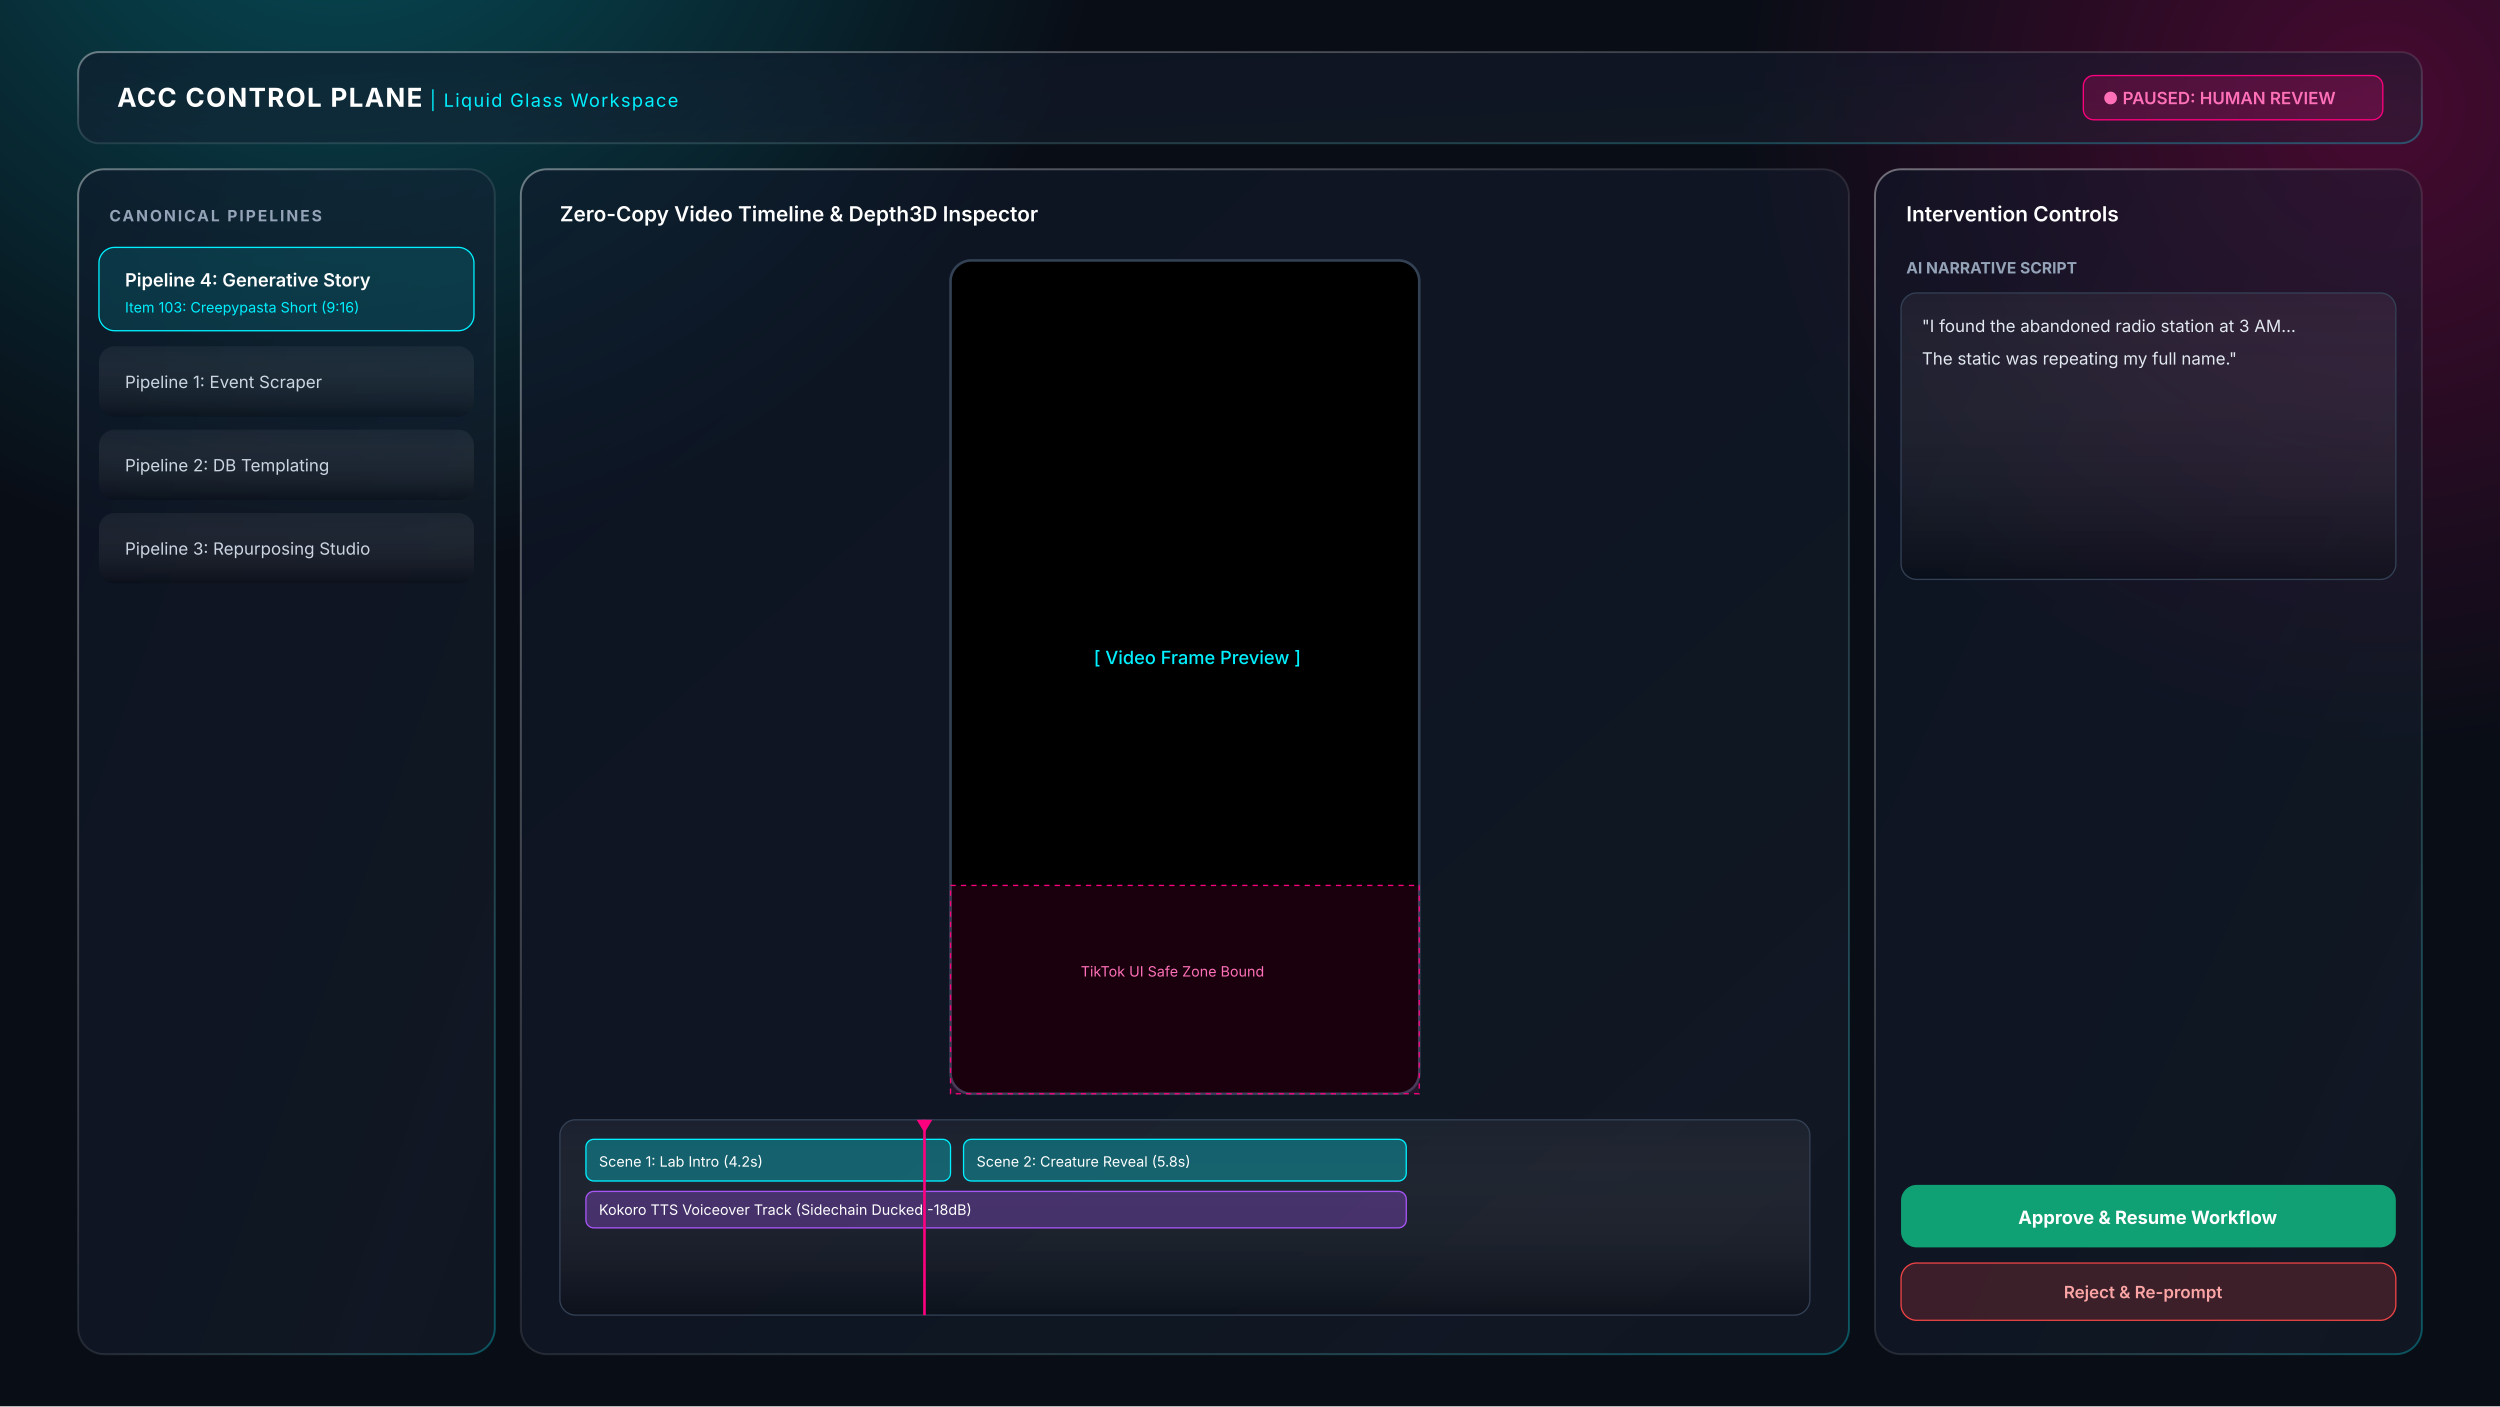
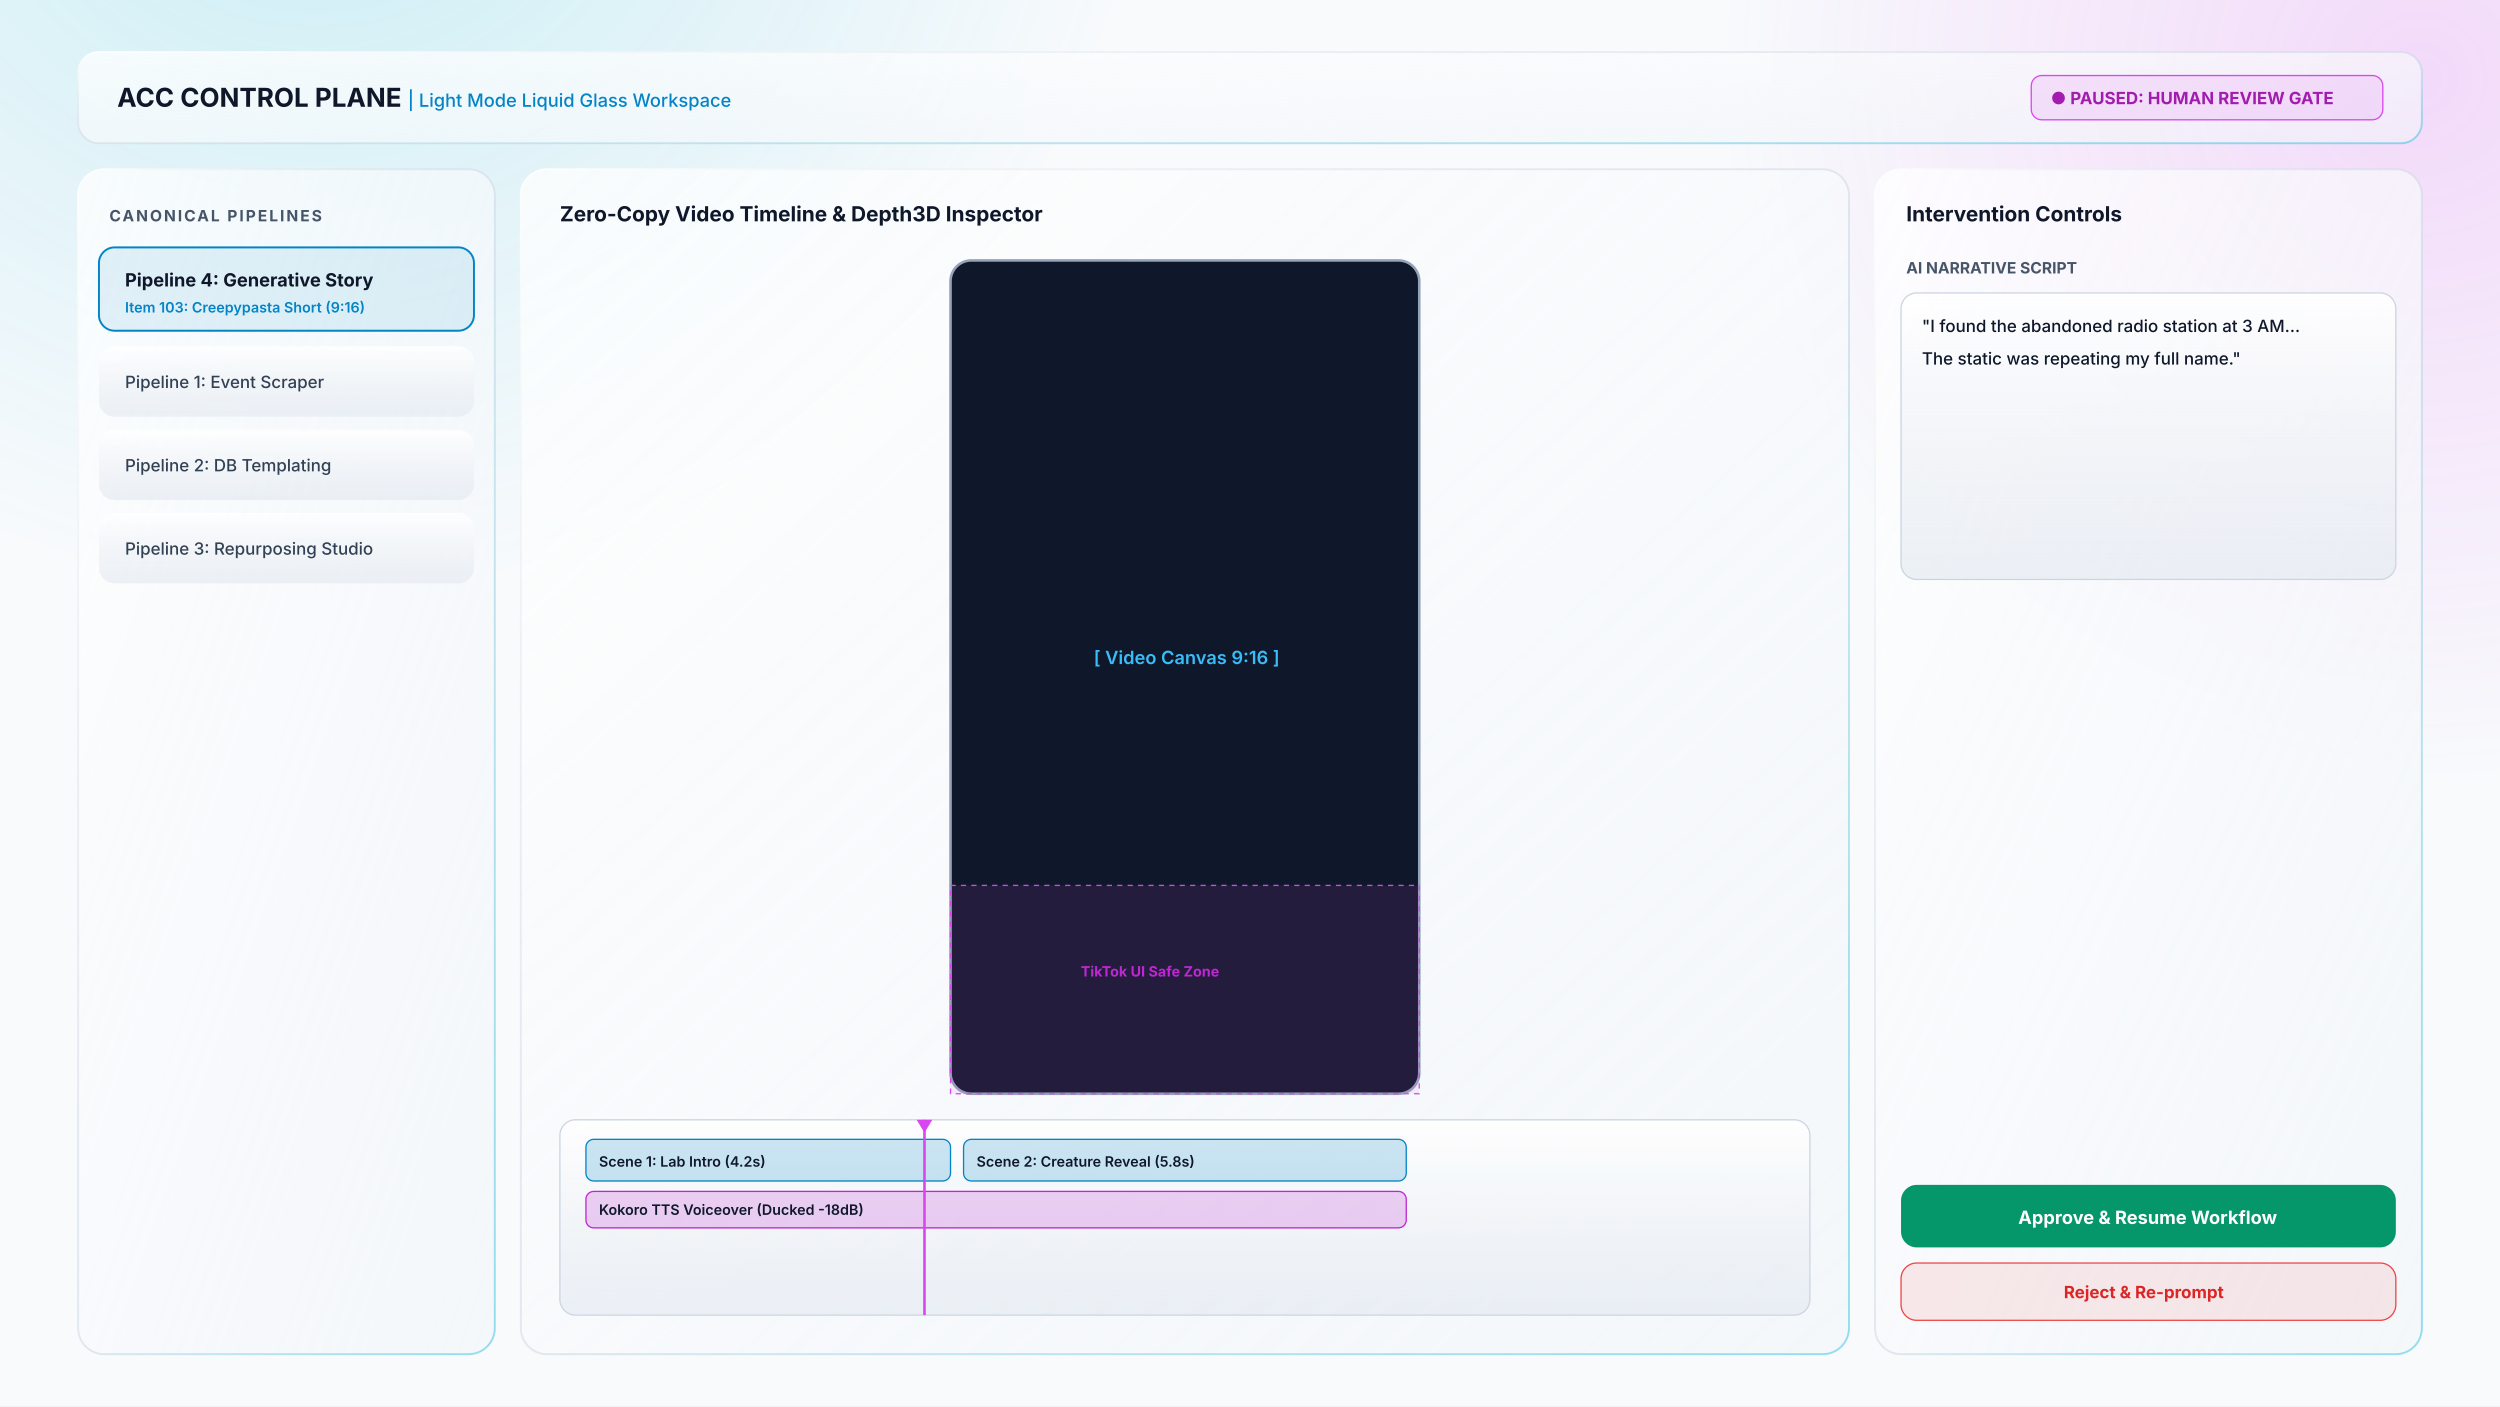
- <svg xmlns="http://www.w3.org/2000/svg" viewBox="0 0 1920 1080" width="100%" height="100%" style="background:#090d16; font-family: system-ui, -apple-system, sans-serif;">
+ <svg xmlns="http://www.w3.org/2000/svg" viewBox="0 0 1920 1080" width="100%" height="100%" style="background:#f8fafc; font-family: system-ui, -apple-system, sans-serif;">
  <defs>
-     <radialGradient id="cyanGlow" cx="30%" cy="20%" r="50%">
-       <stop offset="0%" stop-color="#00f0ff" stop-opacity="0.3" />
-       <stop offset="100%" stop-color="#00f0ff" stop-opacity="0" />
+     <radialGradient id="cyanGlowLight" cx="30%" cy="20%" r="50%">
+       <stop offset="0%" stop-color="#00b4d8" stop-opacity="0.2" />
+       <stop offset="100%" stop-color="#00b4d8" stop-opacity="0" />
    </radialGradient>
-     <radialGradient id="magentaGlow" cx="80%" cy="30%" r="45%">
-       <stop offset="0%" stop-color="#ff007f" stop-opacity="0.25" />
-       <stop offset="100%" stop-color="#ff007f" stop-opacity="0" />
+     <radialGradient id="magentaGlowLight" cx="80%" cy="30%" r="45%">
+       <stop offset="0%" stop-color="#d946ef" stop-opacity="0.18" />
+       <stop offset="100%" stop-color="#d946ef" stop-opacity="0" />
    </radialGradient>
-     <linearGradient id="specularBorder" x1="0%" y1="0%" x2="100%" y2="100%">
-       <stop offset="0%" stop-color="#ffffff" stop-opacity="0.4" />
-       <stop offset="50%" stop-color="#ffffff" stop-opacity="0.1" />
-       <stop offset="100%" stop-color="#00f0ff" stop-opacity="0.3" />
+     <linearGradient id="specularBorderLight" x1="0%" y1="0%" x2="100%" y2="100%">
+       <stop offset="0%" stop-color="#ffffff" stop-opacity="0.9" />
+       <stop offset="50%" stop-color="#cbd5e1" stop-opacity="0.5" />
+       <stop offset="100%" stop-color="#00b4d8" stop-opacity="0.4" />
    </linearGradient>
-     <linearGradient id="glassFill" x1="0%" y1="0%" x2="100%" y2="100%">
-       <stop offset="0%" stop-color="#0f172a" stop-opacity="0.55" />
-       <stop offset="100%" stop-color="#1e293b" stop-opacity="0.35" />
+     <linearGradient id="glassFillLight" x1="0%" y1="0%" x2="100%" y2="100%">
+       <stop offset="0%" stop-color="#ffffff" stop-opacity="0.75" />
+       <stop offset="100%" stop-color="#f1f5f9" stop-opacity="0.55" />
    </linearGradient>
-     <linearGradient id="innerGlass" x1="0%" y1="0%" x2="0%" y2="100%">
-       <stop offset="0%" stop-color="#ffffff" stop-opacity="0.05" />
-       <stop offset="100%" stop-color="#000000" stop-opacity="0.2" />
+     <linearGradient id="innerGlassLight" x1="0%" y1="0%" x2="0%" y2="100%">
+       <stop offset="0%" stop-color="#ffffff" stop-opacity="0.9" />
+       <stop offset="100%" stop-color="#e2e8f0" stop-opacity="0.6" />
    </linearGradient>
  </defs>
-   <rect width="1920" height="1080" fill="#090d16" />
-   <circle cx="500" cy="200" r="600" fill="url(#cyanGlow)" />
-   <circle cx="1500" cy="300" r="550" fill="url(#magentaGlow)" />
+   <rect width="1920" height="1080" fill="#f8fafc" />
+   <circle cx="500" cy="200" r="650" fill="url(#cyanGlowLight)" />
+   <circle cx="1500" cy="300" r="600" fill="url(#magentaGlowLight)" />
  <g transform="translate(60, 40)">
-     <rect width="1800" height="70" rx="16" fill="url(#glassFill)" stroke="url(#specularBorder)" stroke-width="1.5" />
-     <text x="30" y="42" fill="#ffffff" font-size="20" font-weight="700" letter-spacing="1">ACC CONTROL PLANE <tspan fill="#00f0ff" font-size="14" font-weight="400">| Liquid Glass Workspace</tspan>
+     <rect width="1800" height="70" rx="16" fill="url(#glassFillLight)" stroke="url(#specularBorderLight)" stroke-width="1.5" />
+     <text x="30" y="42" fill="#0f172a" font-size="20" font-weight="700">ACC CONTROL PLANE <tspan fill="#0284c7" font-size="14" font-weight="500">| Light Mode Liquid Glass Workspace</tspan>
    </text>
-     <rect x="1540" y="18" width="230" height="34" rx="8" fill="#ff007f" fill-opacity="0.2" stroke="#ff007f" stroke-width="1" />
-     <text x="1555" y="40" fill="#ff70b8" font-size="13" font-weight="600">● PAUSED: HUMAN REVIEW</text>
+     <rect x="1500" y="18" width="270" height="34" rx="8" fill="#d946ef" fill-opacity="0.12" stroke="#d946ef" stroke-width="1" />
+     <text x="1515" y="40" fill="#a21caf" font-size="13" font-weight="700">● PAUSED: HUMAN REVIEW GATE</text>
  </g>
  <g transform="translate(60, 130)">
-     <rect width="320" height="910" rx="20" fill="url(#glassFill)" stroke="url(#specularBorder)" stroke-width="1.5" />
-     <text x="24" y="40" fill="#94a3b8" font-size="12" font-weight="700" letter-spacing="1.5">CANONICAL PIPELINES</text>
-     <rect x="16" y="60" width="288" height="64" rx="12" fill="#00f0ff" fill-opacity="0.12" stroke="#00f0ff" stroke-width="1" />
-     <text x="36" y="90" fill="#ffffff" font-size="14" font-weight="600">Pipeline 4: Generative Story</text>
-     <text x="36" y="110" fill="#00f0ff" font-size="11">Item 103: Creepypasta Short (9:16)</text>
-     <rect x="16" y="136" width="288" height="54" rx="12" fill="url(#innerGlass)" />
-     <text x="36" y="168" fill="#cbd5e1" font-size="13">Pipeline 1: Event Scraper</text>
-     <rect x="16" y="200" width="288" height="54" rx="12" fill="url(#innerGlass)" />
-     <text x="36" y="232" fill="#cbd5e1" font-size="13">Pipeline 2: DB Templating</text>
-     <rect x="16" y="264" width="288" height="54" rx="12" fill="url(#innerGlass)" />
-     <text x="36" y="296" fill="#cbd5e1" font-size="13">Pipeline 3: Repurposing Studio</text>
+     <rect width="320" height="910" rx="20" fill="url(#glassFillLight)" stroke="url(#specularBorderLight)" stroke-width="1.5" />
+     <text x="24" y="40" fill="#475569" font-size="12" font-weight="700" letter-spacing="1.5">CANONICAL PIPELINES</text>
+     <rect x="16" y="60" width="288" height="64" rx="12" fill="#0284c7" fill-opacity="0.1" stroke="#0284c7" stroke-width="1.5" />
+     <text x="36" y="90" fill="#0f172a" font-size="14" font-weight="700">Pipeline 4: Generative Story</text>
+     <text x="36" y="110" fill="#0284c7" font-size="11" font-weight="600">Item 103: Creepypasta Short (9:16)</text>
+     <rect x="16" y="136" width="288" height="54" rx="12" fill="url(#innerGlassLight)" />
+     <text x="36" y="168" fill="#334155" font-size="13" font-weight="500">Pipeline 1: Event Scraper</text>
+     <rect x="16" y="200" width="288" height="54" rx="12" fill="url(#innerGlassLight)" />
+     <text x="36" y="232" fill="#334155" font-size="13" font-weight="500">Pipeline 2: DB Templating</text>
+     <rect x="16" y="264" width="288" height="54" rx="12" fill="url(#innerGlassLight)" />
+     <text x="36" y="296" fill="#334155" font-size="13" font-weight="500">Pipeline 3: Repurposing Studio</text>
  </g>
  <g transform="translate(400, 130)">
-     <rect width="1020" height="910" rx="20" fill="url(#glassFill)" stroke="url(#specularBorder)" stroke-width="1.5" />
-     <text x="30" y="40" fill="#ffffff" font-size="16" font-weight="600">Zero-Copy Video Timeline &amp; Depth3D Inspector</text>
-     <rect x="330" y="70" width="360" height="640" rx="16" fill="#000000" stroke="#334155" stroke-width="2" />
-     <text x="440" y="380" fill="#00f0ff" font-size="14" font-weight="500">[ Video Frame Preview ]</text>
-     <rect x="330" y="550" width="360" height="160" rx="0" fill="#ff007f" fill-opacity="0.1" stroke="#ff007f" stroke-dasharray="4" stroke-width="1" />
-     <text x="430" y="620" fill="#ff70b8" font-size="11">TikTok UI Safe Zone Bound</text>
+     <rect width="1020" height="910" rx="20" fill="url(#glassFillLight)" stroke="url(#specularBorderLight)" stroke-width="1.5" />
+     <text x="30" y="40" fill="#0f172a" font-size="16" font-weight="700">Zero-Copy Video Timeline &amp; Depth3D Inspector</text>
+     <rect x="330" y="70" width="360" height="640" rx="16" fill="#0f172a" stroke="#94a3b8" stroke-width="2" />
+     <text x="440" y="380" fill="#38bdf8" font-size="14" font-weight="600">[ Video Canvas 9:16 ]</text>
+     <rect x="330" y="550" width="360" height="160" fill="#d946ef" fill-opacity="0.1" stroke="#d946ef" stroke-dasharray="4" />
+     <text x="430" y="620" fill="#c026d3" font-size="11" font-weight="700">TikTok UI Safe Zone</text>
    <g transform="translate(30, 730)">
-       <rect width="960" height="150" rx="12" fill="url(#innerGlass)" stroke="#334155" stroke-width="1" />
-       <rect x="20" y="15" width="280" height="32" rx="6" fill="#00f0ff" fill-opacity="0.3" stroke="#00f0ff" stroke-width="1" />
-       <text x="30" y="36" fill="#ffffff" font-size="11">Scene 1: Lab Intro (4.2s)</text>
-       <rect x="310" y="15" width="340" height="32" rx="6" fill="#00f0ff" fill-opacity="0.3" stroke="#00f0ff" stroke-width="1" />
-       <text x="320" y="36" fill="#ffffff" font-size="11">Scene 2: Creature Reveal (5.8s)</text>
-       <rect x="20" y="55" width="630" height="28" rx="6" fill="#a855f7" fill-opacity="0.3" stroke="#a855f7" stroke-width="1" />
-       <text x="30" y="73" fill="#ffffff" font-size="11">Kokoro TTS Voiceover Track (Sidechain Ducked -18dB)</text>
-       <line x1="280" y1="0" x2="280" y2="150" stroke="#ff007f" stroke-width="2" />
-       <polygon points="274,0 286,0 280,10" fill="#ff007f" />
+       <rect width="960" height="150" rx="12" fill="url(#innerGlassLight)" stroke="#cbd5e1" stroke-width="1" />
+       <rect x="20" y="15" width="280" height="32" rx="6" fill="#0284c7" fill-opacity="0.2" stroke="#0284c7" />
+       <text x="30" y="36" fill="#0f172a" font-size="11" font-weight="600">Scene 1: Lab Intro (4.2s)</text>
+       <rect x="310" y="15" width="340" height="32" rx="6" fill="#0284c7" fill-opacity="0.2" stroke="#0284c7" />
+       <text x="320" y="36" fill="#0f172a" font-size="11" font-weight="600">Scene 2: Creature Reveal (5.8s)</text>
+       <rect x="20" y="55" width="630" height="28" rx="6" fill="#c026d3" fill-opacity="0.2" stroke="#c026d3" />
+       <text x="30" y="73" fill="#0f172a" font-size="11" font-weight="600">Kokoro TTS Voiceover (Ducked -18dB)</text>
+       <line x1="280" y1="0" x2="280" y2="150" stroke="#d946ef" stroke-width="2" />
+       <polygon points="274,0 286,0 280,10" fill="#d946ef" />
    </g>
  </g>
  <g transform="translate(1440, 130)">
-     <rect width="420" height="910" rx="20" fill="url(#glassFill)" stroke="url(#specularBorder)" stroke-width="1.5" />
-     <text x="24" y="40" fill="#ffffff" font-size="16" font-weight="600">Intervention Controls</text>
-     <text x="24" y="80" fill="#94a3b8" font-size="12" font-weight="700">AI NARRATIVE SCRIPT</text>
-     <rect x="20" y="95" width="380" height="220" rx="12" fill="url(#innerGlass)" stroke="#334155" stroke-width="1" />
-     <text x="36" y="125" fill="#e2e8f0" font-size="13">"I found the abandoned radio station at 3 AM...</text>
-     <text x="36" y="150" fill="#e2e8f0" font-size="13">The static was repeating my full name."</text>
-     <rect x="20" y="780" width="380" height="48" rx="12" fill="#10b981" fill-opacity="0.85" />
+     <rect width="420" height="910" rx="20" fill="url(#glassFillLight)" stroke="url(#specularBorderLight)" stroke-width="1.5" />
+     <text x="24" y="40" fill="#0f172a" font-size="16" font-weight="700">Intervention Controls</text>
+     <text x="24" y="80" fill="#475569" font-size="12" font-weight="700">AI NARRATIVE SCRIPT</text>
+     <rect x="20" y="95" width="380" height="220" rx="12" fill="url(#innerGlassLight)" stroke="#cbd5e1" stroke-width="1" />
+     <text x="36" y="125" fill="#0f172a" font-size="13" font-weight="500">"I found the abandoned radio station at 3 AM...</text>
+     <text x="36" y="150" fill="#0f172a" font-size="13" font-weight="500">The static was repeating my full name."</text>
+     <rect x="20" y="780" width="380" height="48" rx="12" fill="#059669" />
    <text x="110" y="810" fill="#ffffff" font-size="14" font-weight="700">Approve &amp; Resume Workflow</text>
-     <rect x="20" y="840" width="380" height="44" rx="12" fill="#ef4444" fill-opacity="0.2" stroke="#ef4444" stroke-width="1" />
-     <text x="145" y="867" fill="#fca5a5" font-size="13" font-weight="600">Reject &amp; Re-prompt</text>
+     <rect x="20" y="840" width="380" height="44" rx="12" fill="#ef4444" fill-opacity="0.1" stroke="#ef4444" stroke-width="1" />
+     <text x="145" y="867" fill="#dc2626" font-size="13" font-weight="700">Reject &amp; Re-prompt</text>
  </g>
</svg>
